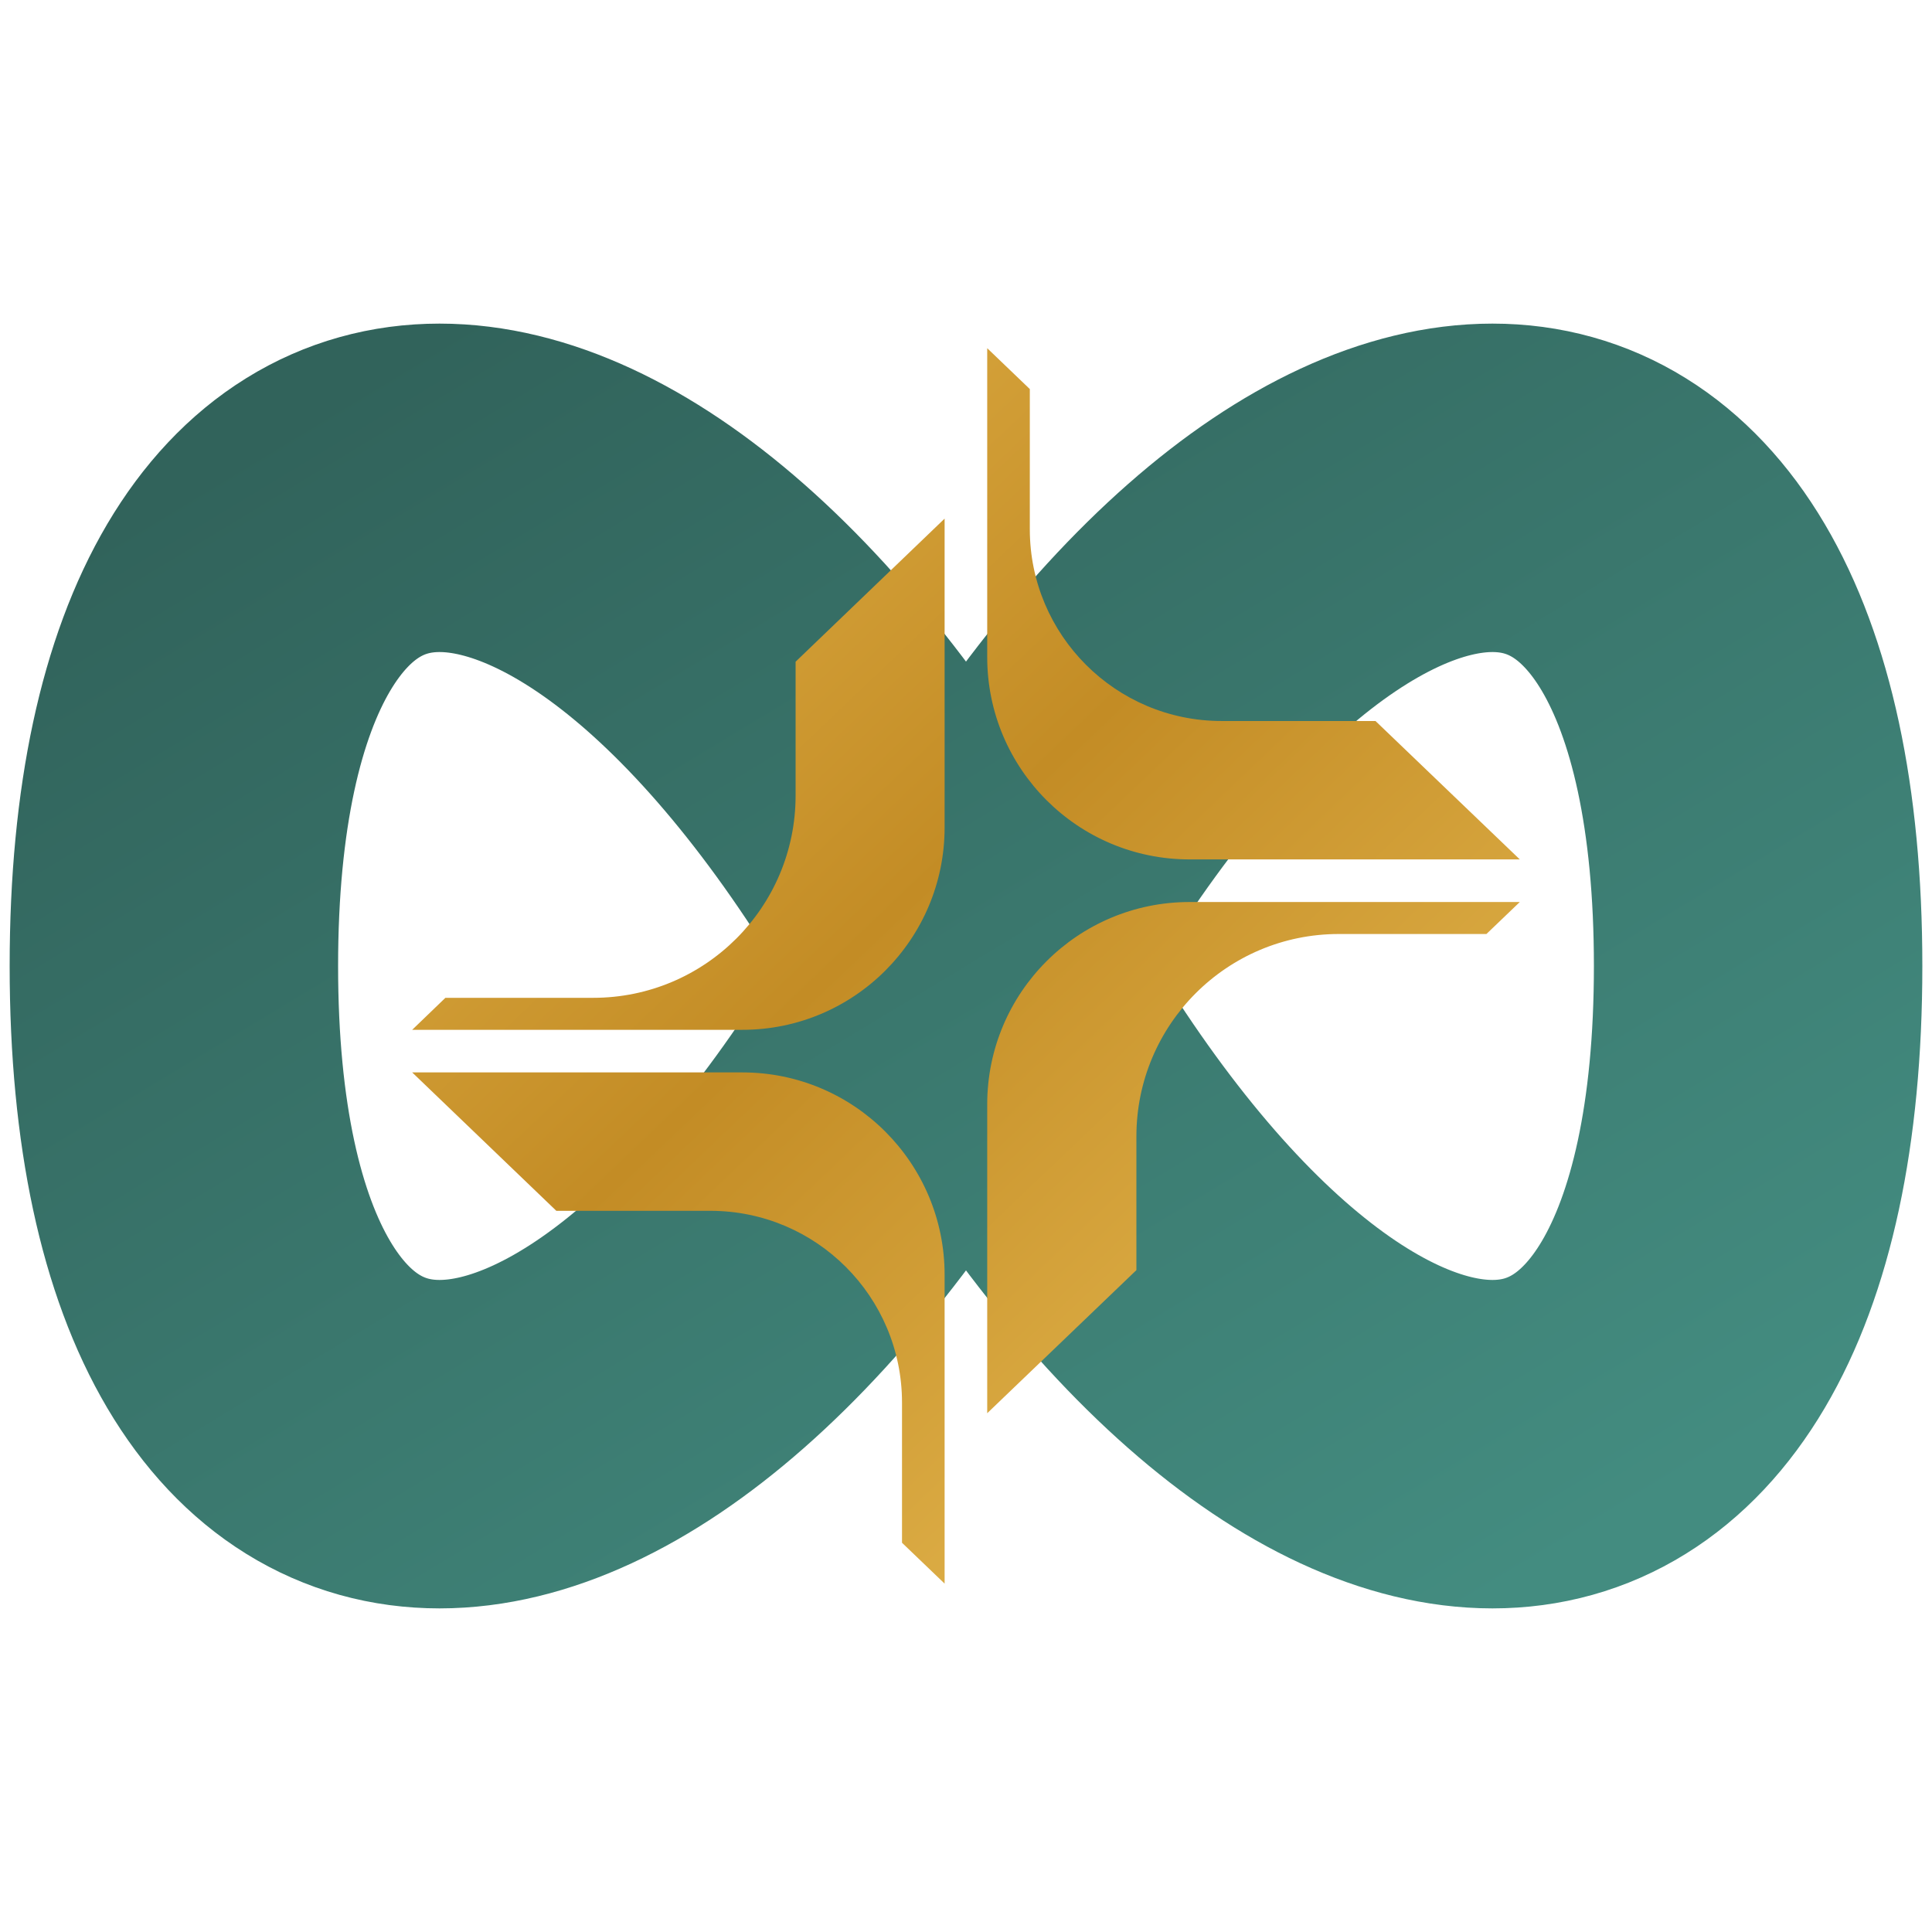
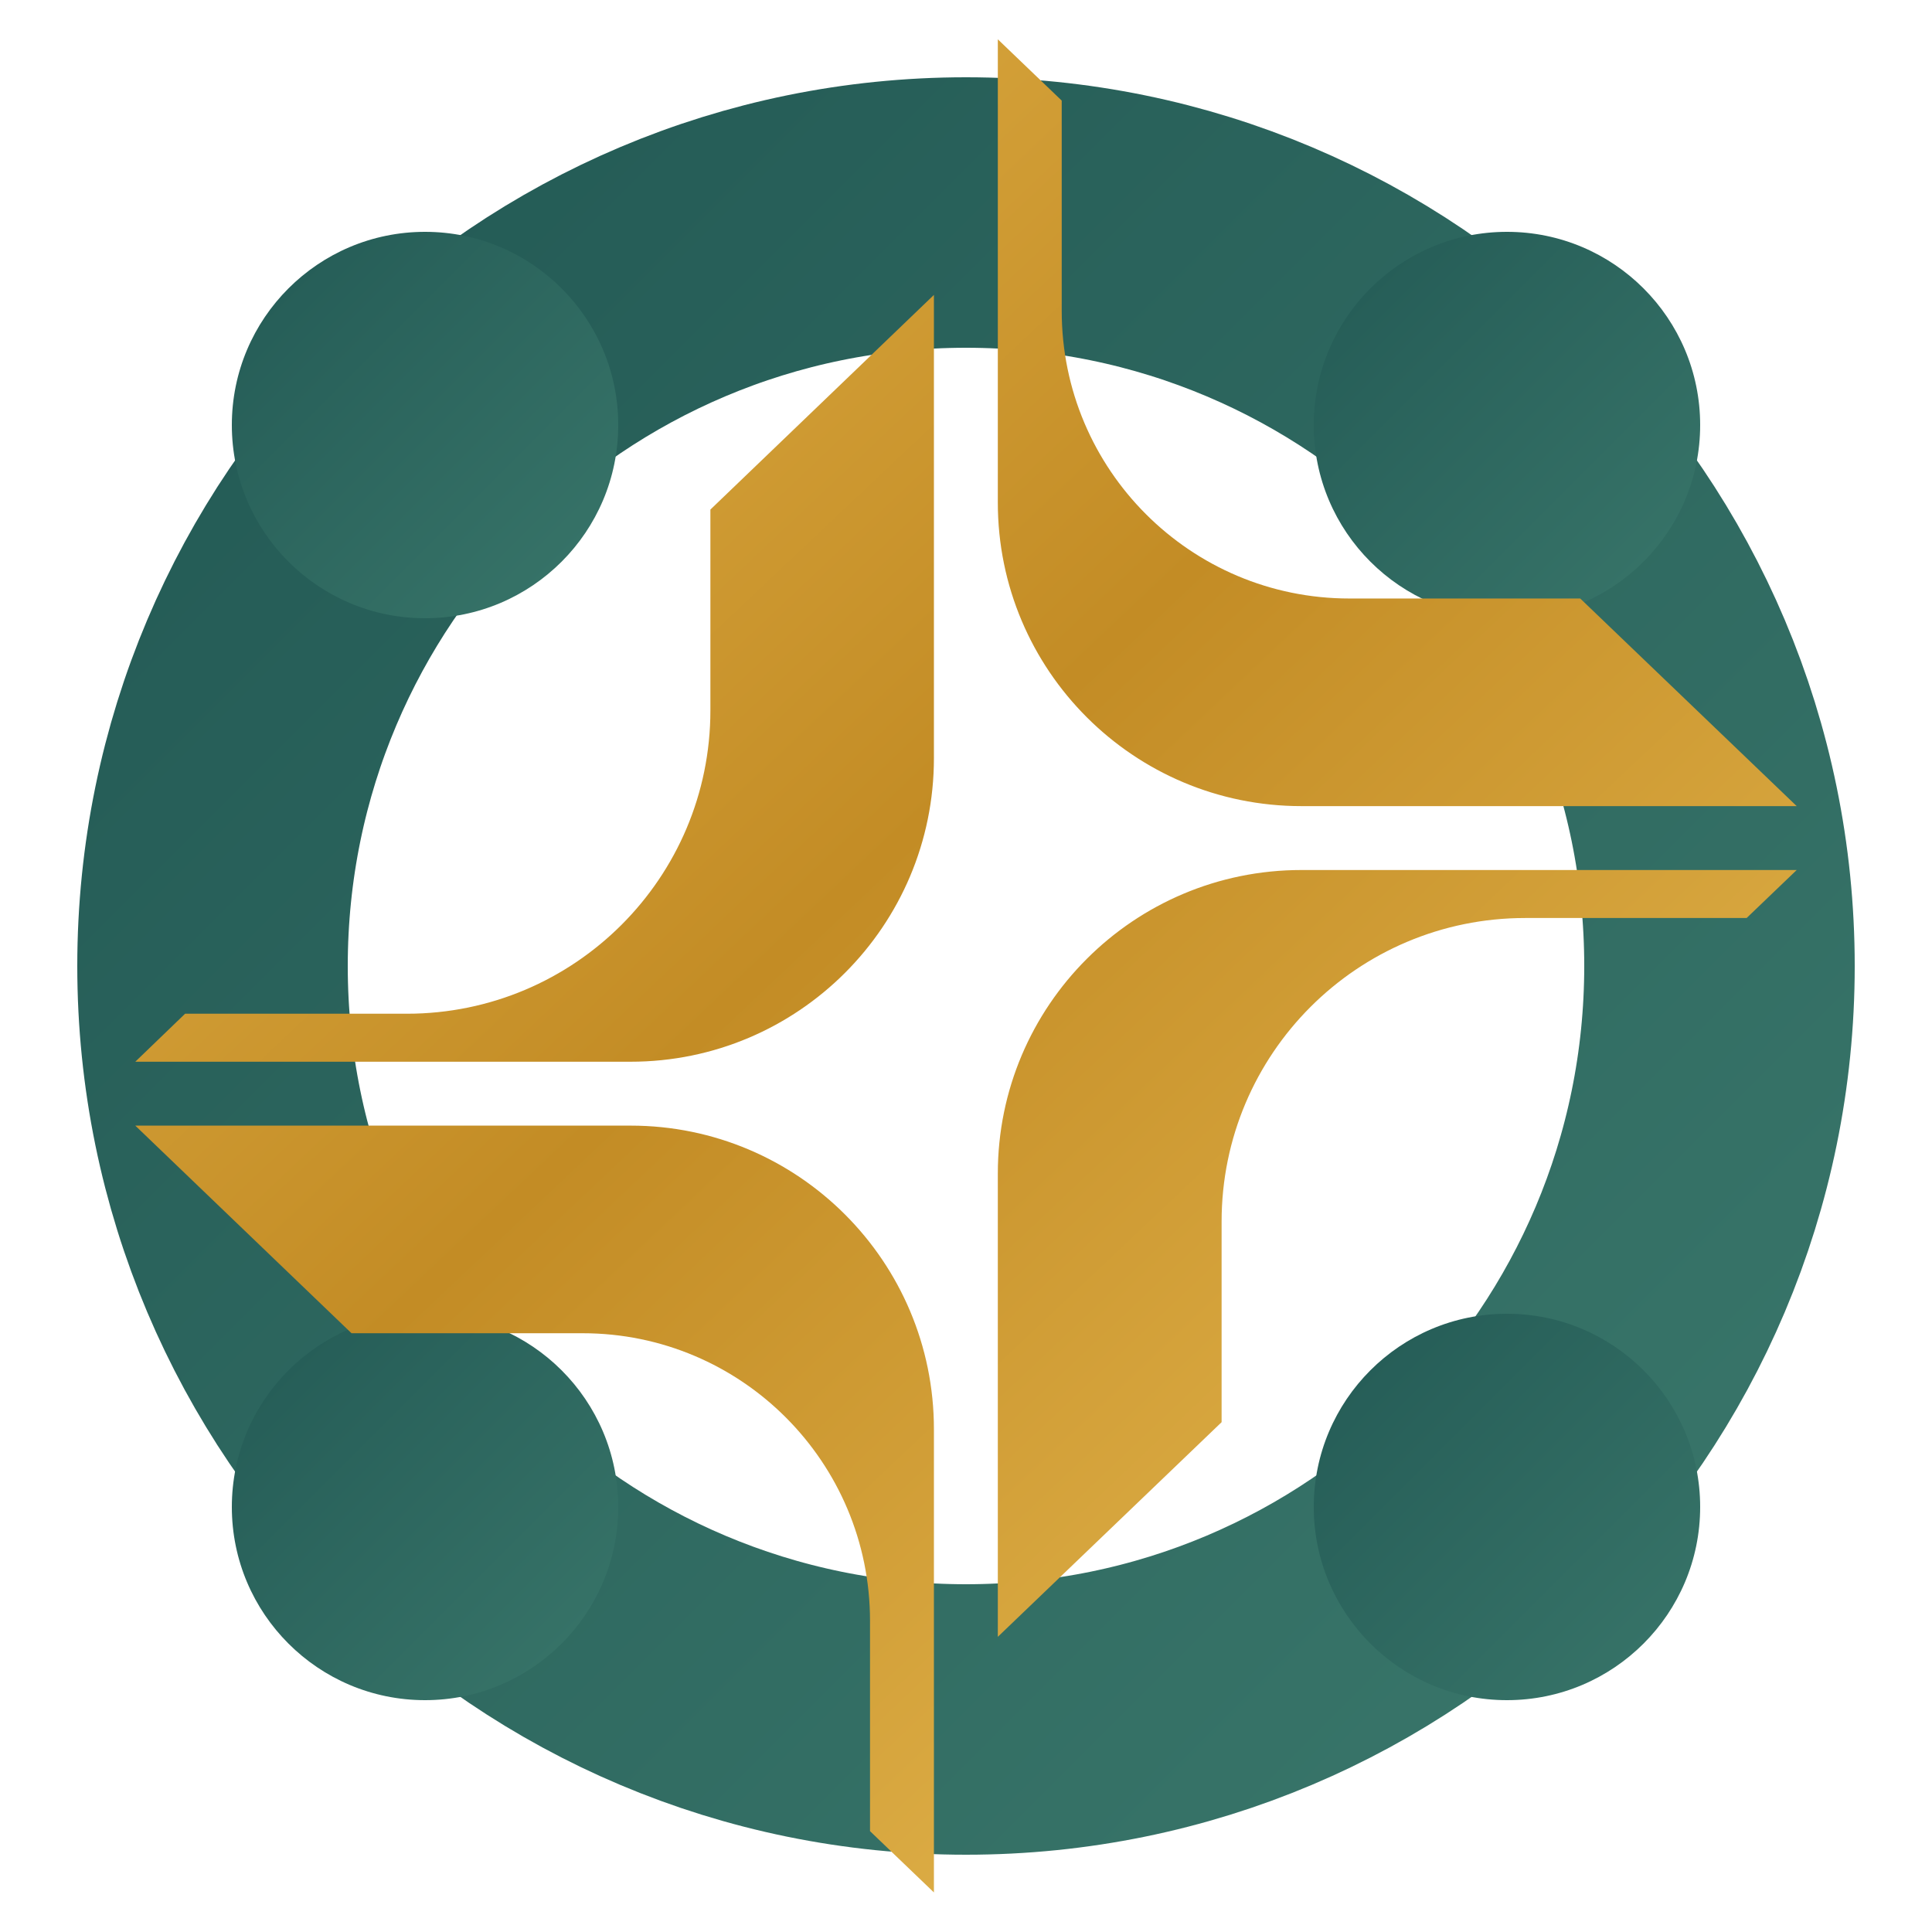
<svg xmlns="http://www.w3.org/2000/svg" viewBox="0 0 100 100">
  <defs>
    <linearGradient id="gold" x1="0" y1="0" x2=".85" y2="1">
      <stop stop-color="#E5B64D" />
      <stop offset=".48" stop-color="#C38C25" />
      <stop offset="1" stop-color="#E8BC54" />
    </linearGradient>
    <linearGradient id="ribbon" x1="0" y1="0" x2="1" y2="1">
-       <stop stop-color="#31635B" />
-       <stop offset="1" stop-color="#438C80" />
+       <stop stop-color="#235A55" />
+       <stop offset="1" stop-color="#39766A" />
    </linearGradient>
  </defs>
-   <path d="M50 50C32 17 9 17 9 50S32 83 50 50S91 17 91 50S68 83 50 50Z" fill="none" stroke="url(#ribbon)" stroke-width="17" stroke-opacity="1" transform="rotate(0 50 50)" />
-   <path fill="url(#gold)" transform="translate(50 50) scale(.90) translate(-351.19 -269.38)" d="M349.96 304.90V287.14C349.96 280.71 344.75 275.50 338.33 275.50H319.34L327.63 283.46H336.49C342.58 283.46 347.51 288.40 347.51 294.49V302.55Z M352.41 233.85V251.61C352.41 258.04 357.62 263.25 364.05 263.25H383.04L374.74 255.29H365.89C359.80 255.29 354.86 250.35 354.86 244.26V236.20Z M349.96 261.41V243.65L341.39 251.88V259.58C341.39 266 336.18 271.21 329.75 271.21H321.25L319.34 273.05H338.33C344.75 273.05 349.96 267.84 349.96 261.41Z M352.41 277.34V295.10L360.99 286.87V279.18C360.99 272.75 366.20 267.54 372.63 267.54H381.12L383.04 265.70H364.05C357.62 265.70 352.41 270.91 352.41 277.34Z" />
+   <g opacity="1">
+     <circle cx="50" cy="50" r="39" fill="none" stroke="url(#ribbon)" stroke-width="14" />
+     <circle cx="22" cy="22" r="10" fill="url(#ribbon)" />
+     <circle cx="78" cy="22" r="10" fill="url(#ribbon)" />
+     <circle cx="22" cy="78" r="10" fill="url(#ribbon)" />
+     <circle cx="78" cy="78" r="10" fill="url(#ribbon)" />
+   </g>
+   <path fill="url(#gold)" transform="translate(50 50) scale(1.35) translate(-351.19 -269.38)" d="M349.96 304.90V287.14C349.96 280.71 344.75 275.50 338.33 275.50H319.34L327.63 283.46H336.49C342.58 283.46 347.51 288.40 347.51 294.49V302.55Z M352.41 233.85V251.61C352.41 258.04 357.62 263.25 364.05 263.25H383.04L374.74 255.29H365.89C359.80 255.29 354.86 250.35 354.86 244.26V236.20Z M349.96 261.41V243.65L341.39 251.88V259.58C341.39 266 336.18 271.21 329.75 271.21H321.25L319.34 273.05H338.33C344.75 273.05 349.96 267.84 349.96 261.41Z M352.41 277.34V295.10L360.99 286.87V279.18C360.99 272.75 366.20 267.54 372.63 267.54H381.12L383.04 265.70H364.05C357.62 265.70 352.41 270.91 352.41 277.34Z" />
</svg>
